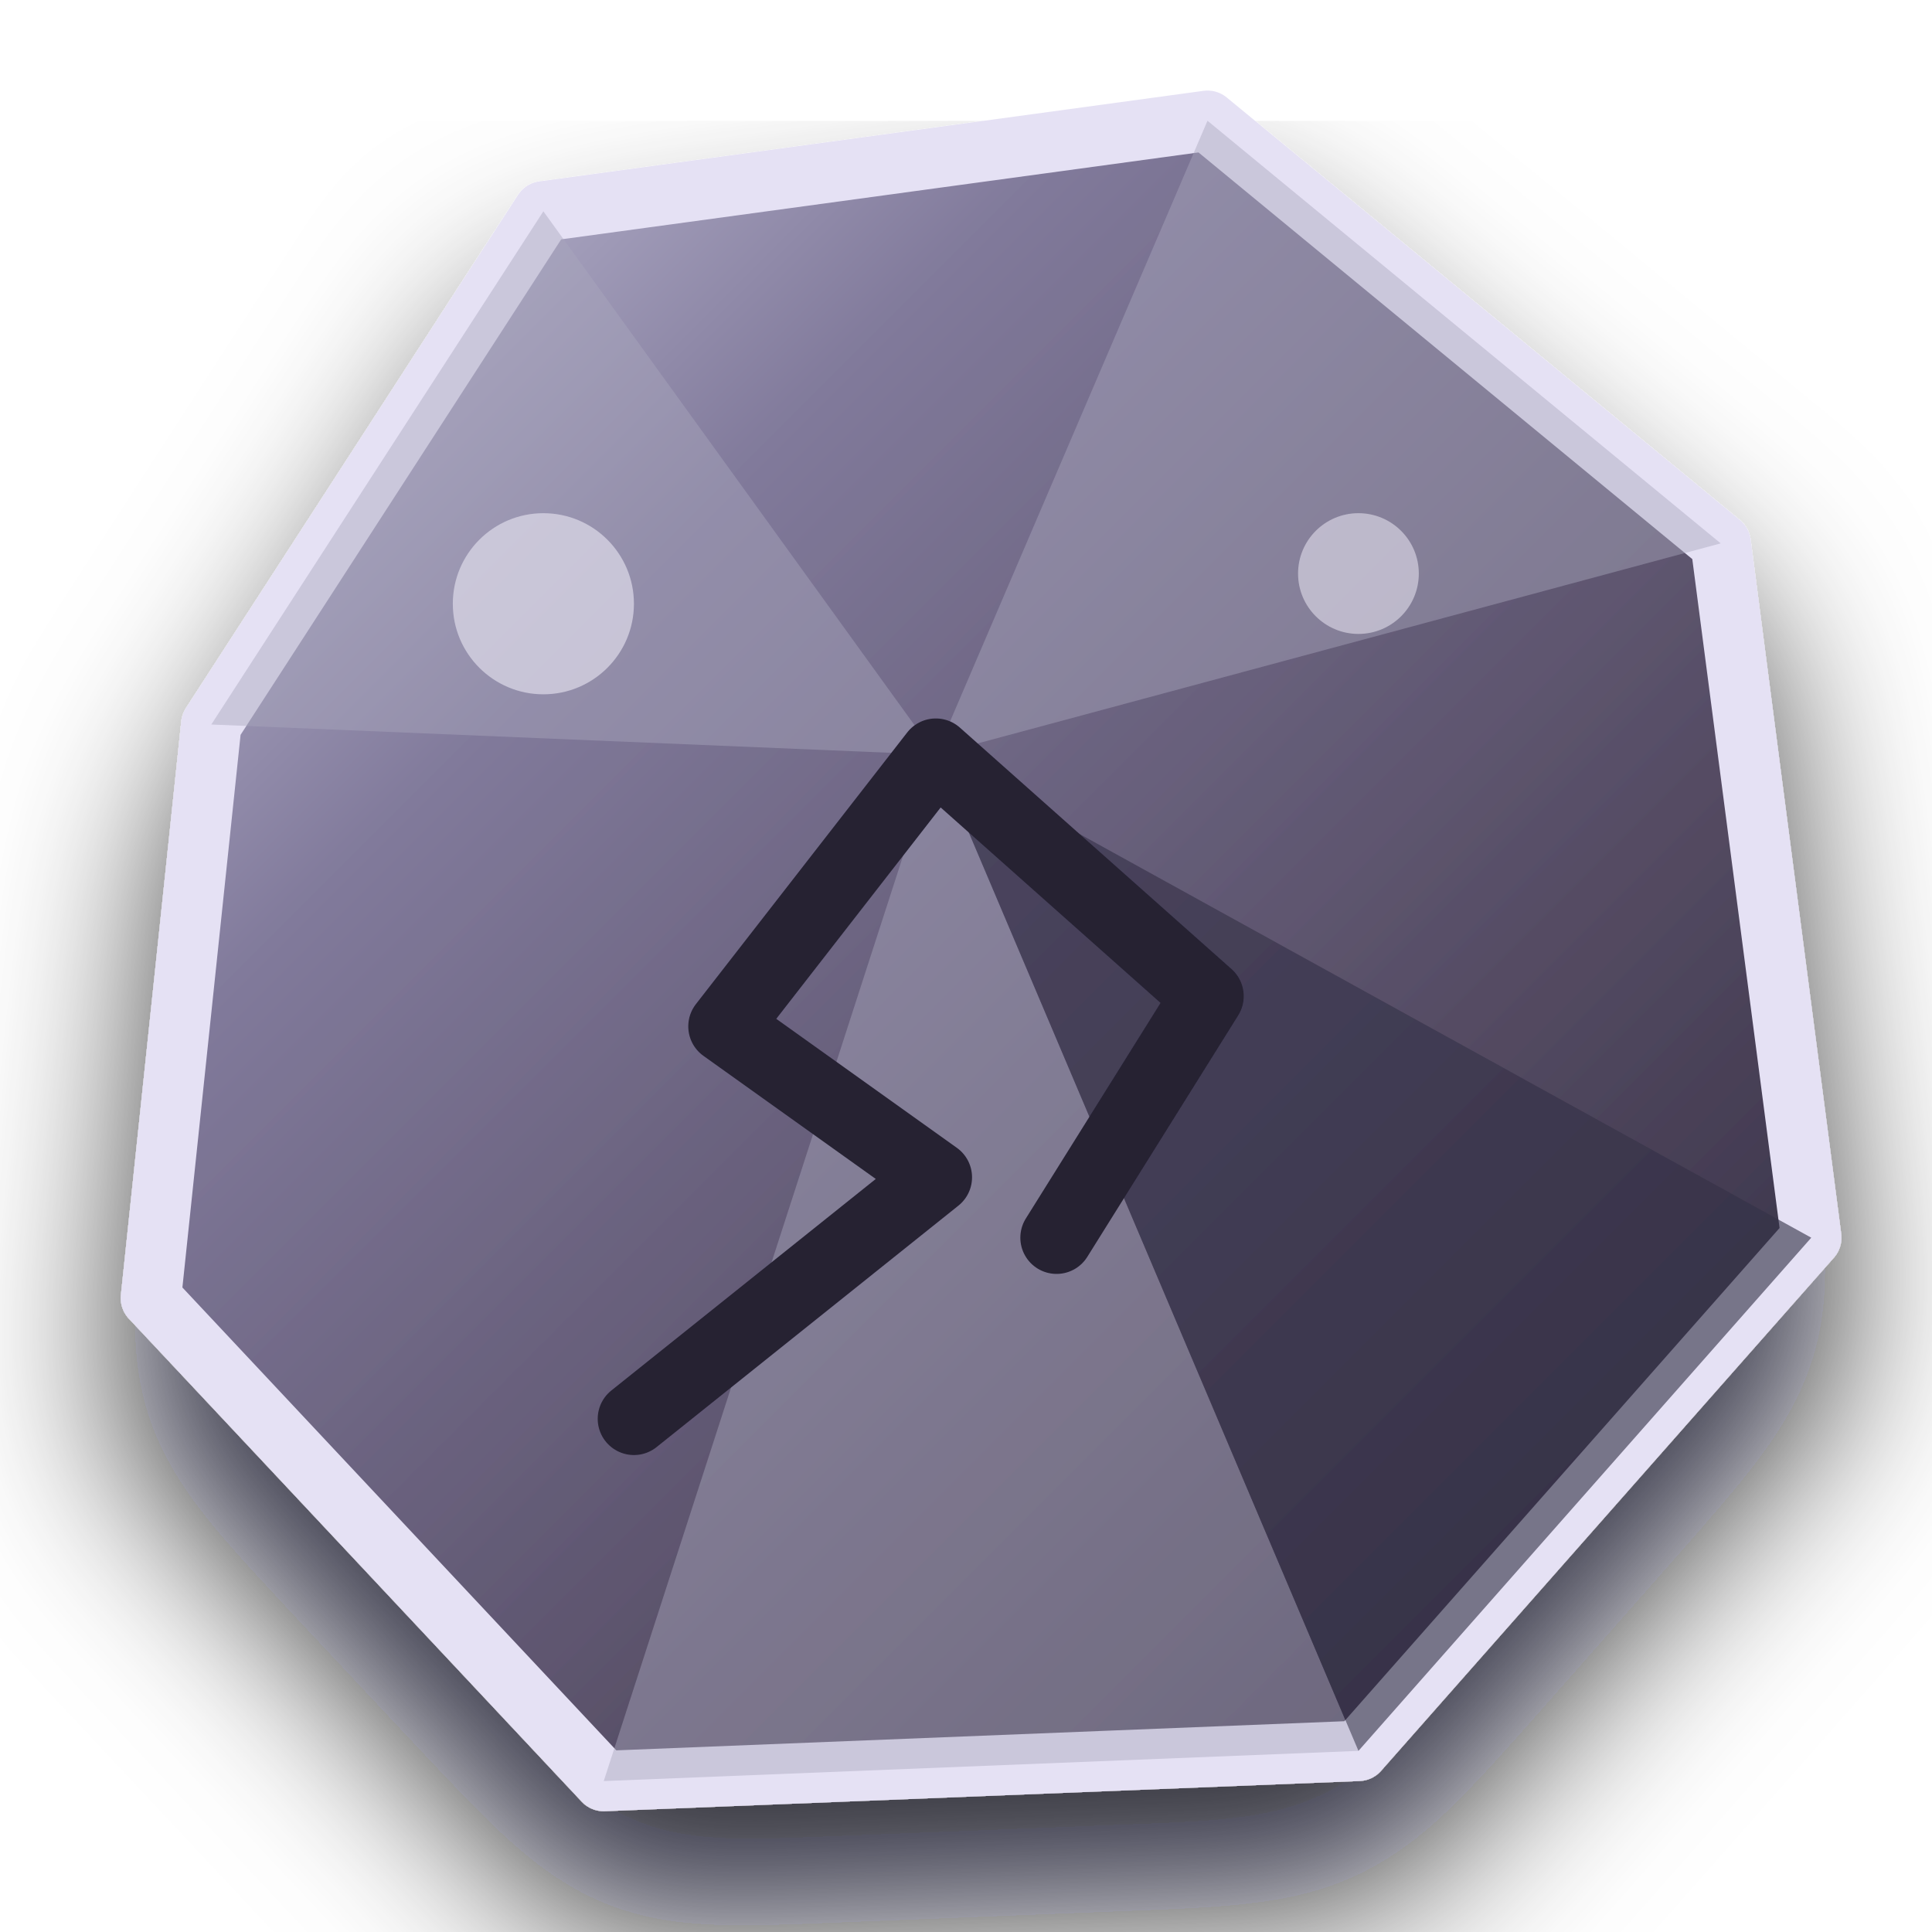
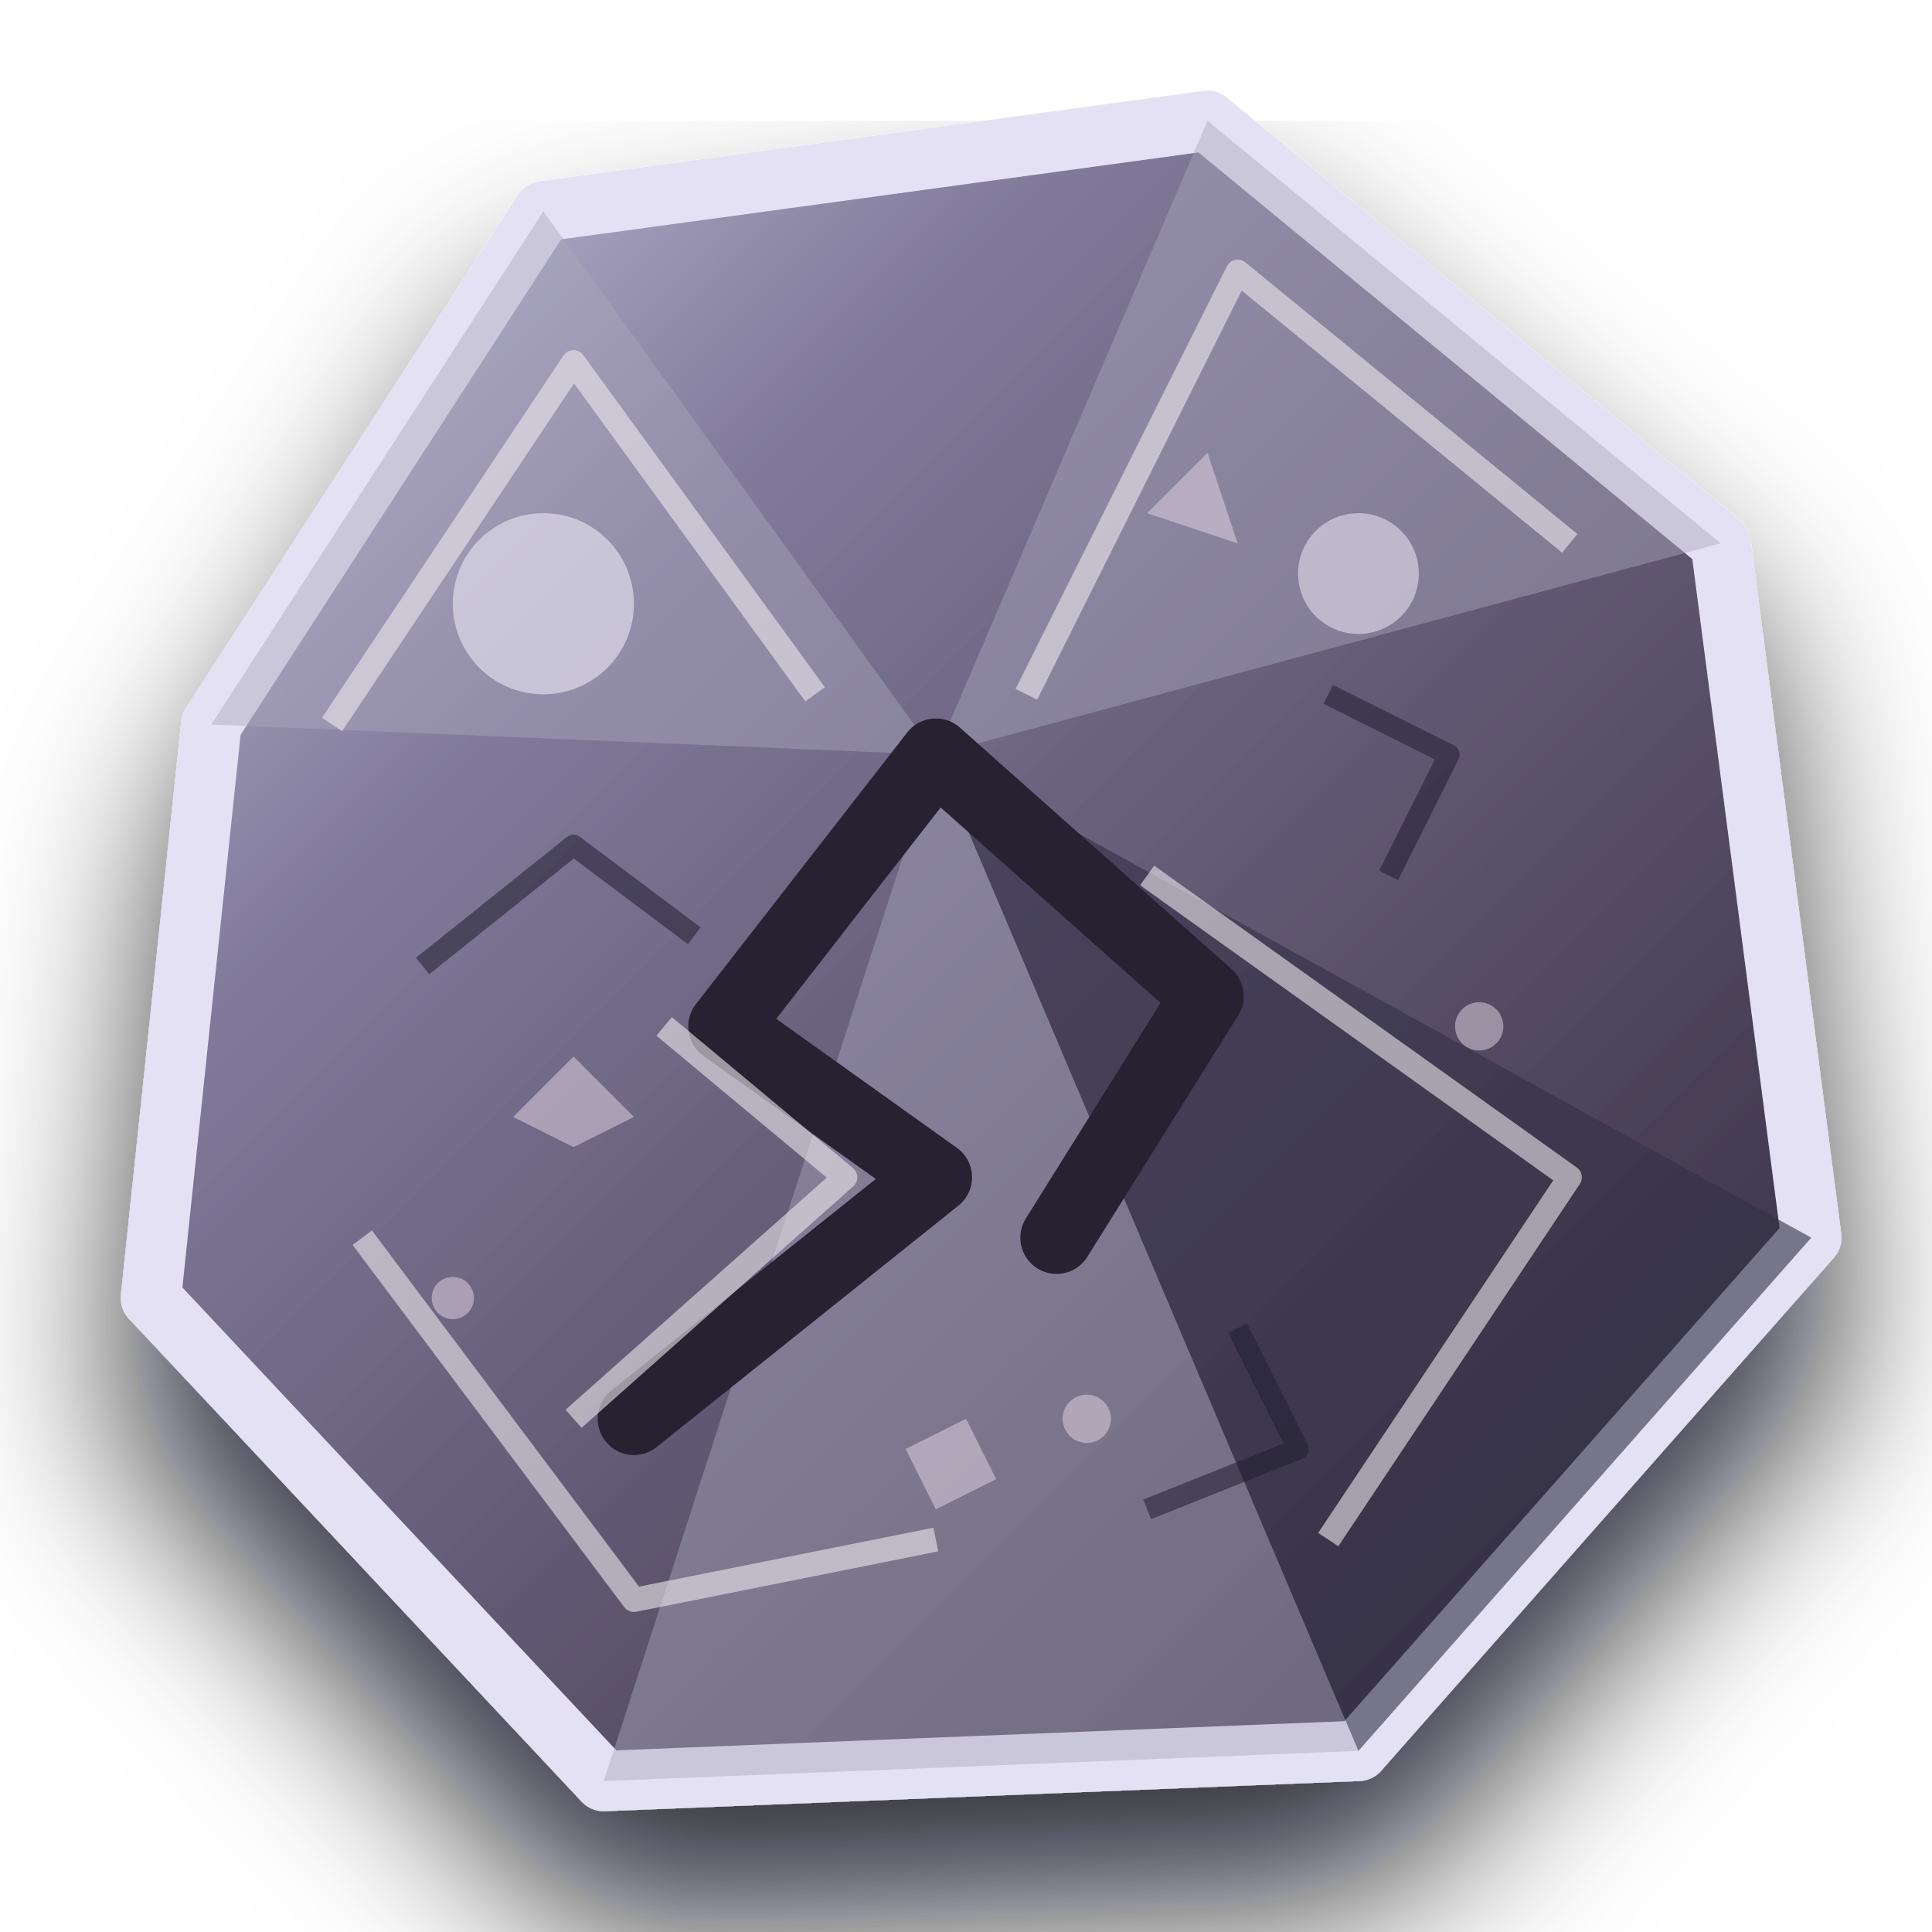
<svg xmlns="http://www.w3.org/2000/svg" viewBox="0 0 64 64">
  <defs>
    <linearGradient id="rock" x1="0" y1="0" x2="1" y2="1">
      <stop stop-color="#cbc9e0" />
      <stop offset=".28" stop-color="#817a9b" />
      <stop offset=".7" stop-color="#51485f" />
      <stop offset="1" stop-color="#2a263b" />
    </linearGradient>
    <filter id="shadow" x="-40%" y="-40%" width="180%" height="180%">
      <feDropShadow dx="0" dy="4" stdDeviation="3" flood-color="#07050d" flood-opacity=".8" />
    </filter>
  </defs>
  <g filter="url(#shadow)" stroke-linejoin="round">
    <path fill="url(#rock)" stroke="#e5e1f4" stroke-width="2" d="M7 24 18 7l22-3 17 14 3 23-15 17-25 1L5 43z" />
    <path fill="#a9a6bd" opacity=".45" d="m18 7 13 18L7 24zm13 18L40 4l17 14zm0 0 14 33L20 59z" />
    <path fill="#343047" opacity=".62" d="m31 25 29 16-15 17z" />
    <path fill="none" stroke="#252133" stroke-width="2.4" stroke-linecap="round" d="m31 25-7 9 7 5-10 8m10-22 9 8-5 8" />
    <circle cx="18" cy="20" r="3" fill="#dedbea" opacity=".7" />
    <circle cx="45" cy="19" r="2" fill="#ebe8f4" opacity=".55" />
+     <path fill="none" stroke="#ece7ed" stroke-width=".8" opacity=".6" d="m11 24 8-12 8 11m7 0L41 9l11 9M12 41l9 12 10-2m7-22 14 10-8 12M22 34l6 5-9 8" />
+     <path fill="none" stroke="#211d32" stroke-width=".7" opacity=".55" d="m14 32 5-4 4 3m21-8 4 2-2 4m-5 15 2 4-5 2" />
+     <g fill="#e5d8e6" opacity=".5">
+       <path d="m17 37 2-2 2 2-2 1zm21-20 2-2 1 3zm-8 31 2-1 1 2-2 1z" />
+       <circle cx="15" cy="43" r=".7" />
+       <circle cx="49" cy="34" r=".8" />
+       <circle cx="36" cy="47" r=".8" />
+     </g>
  </g>
</svg>
